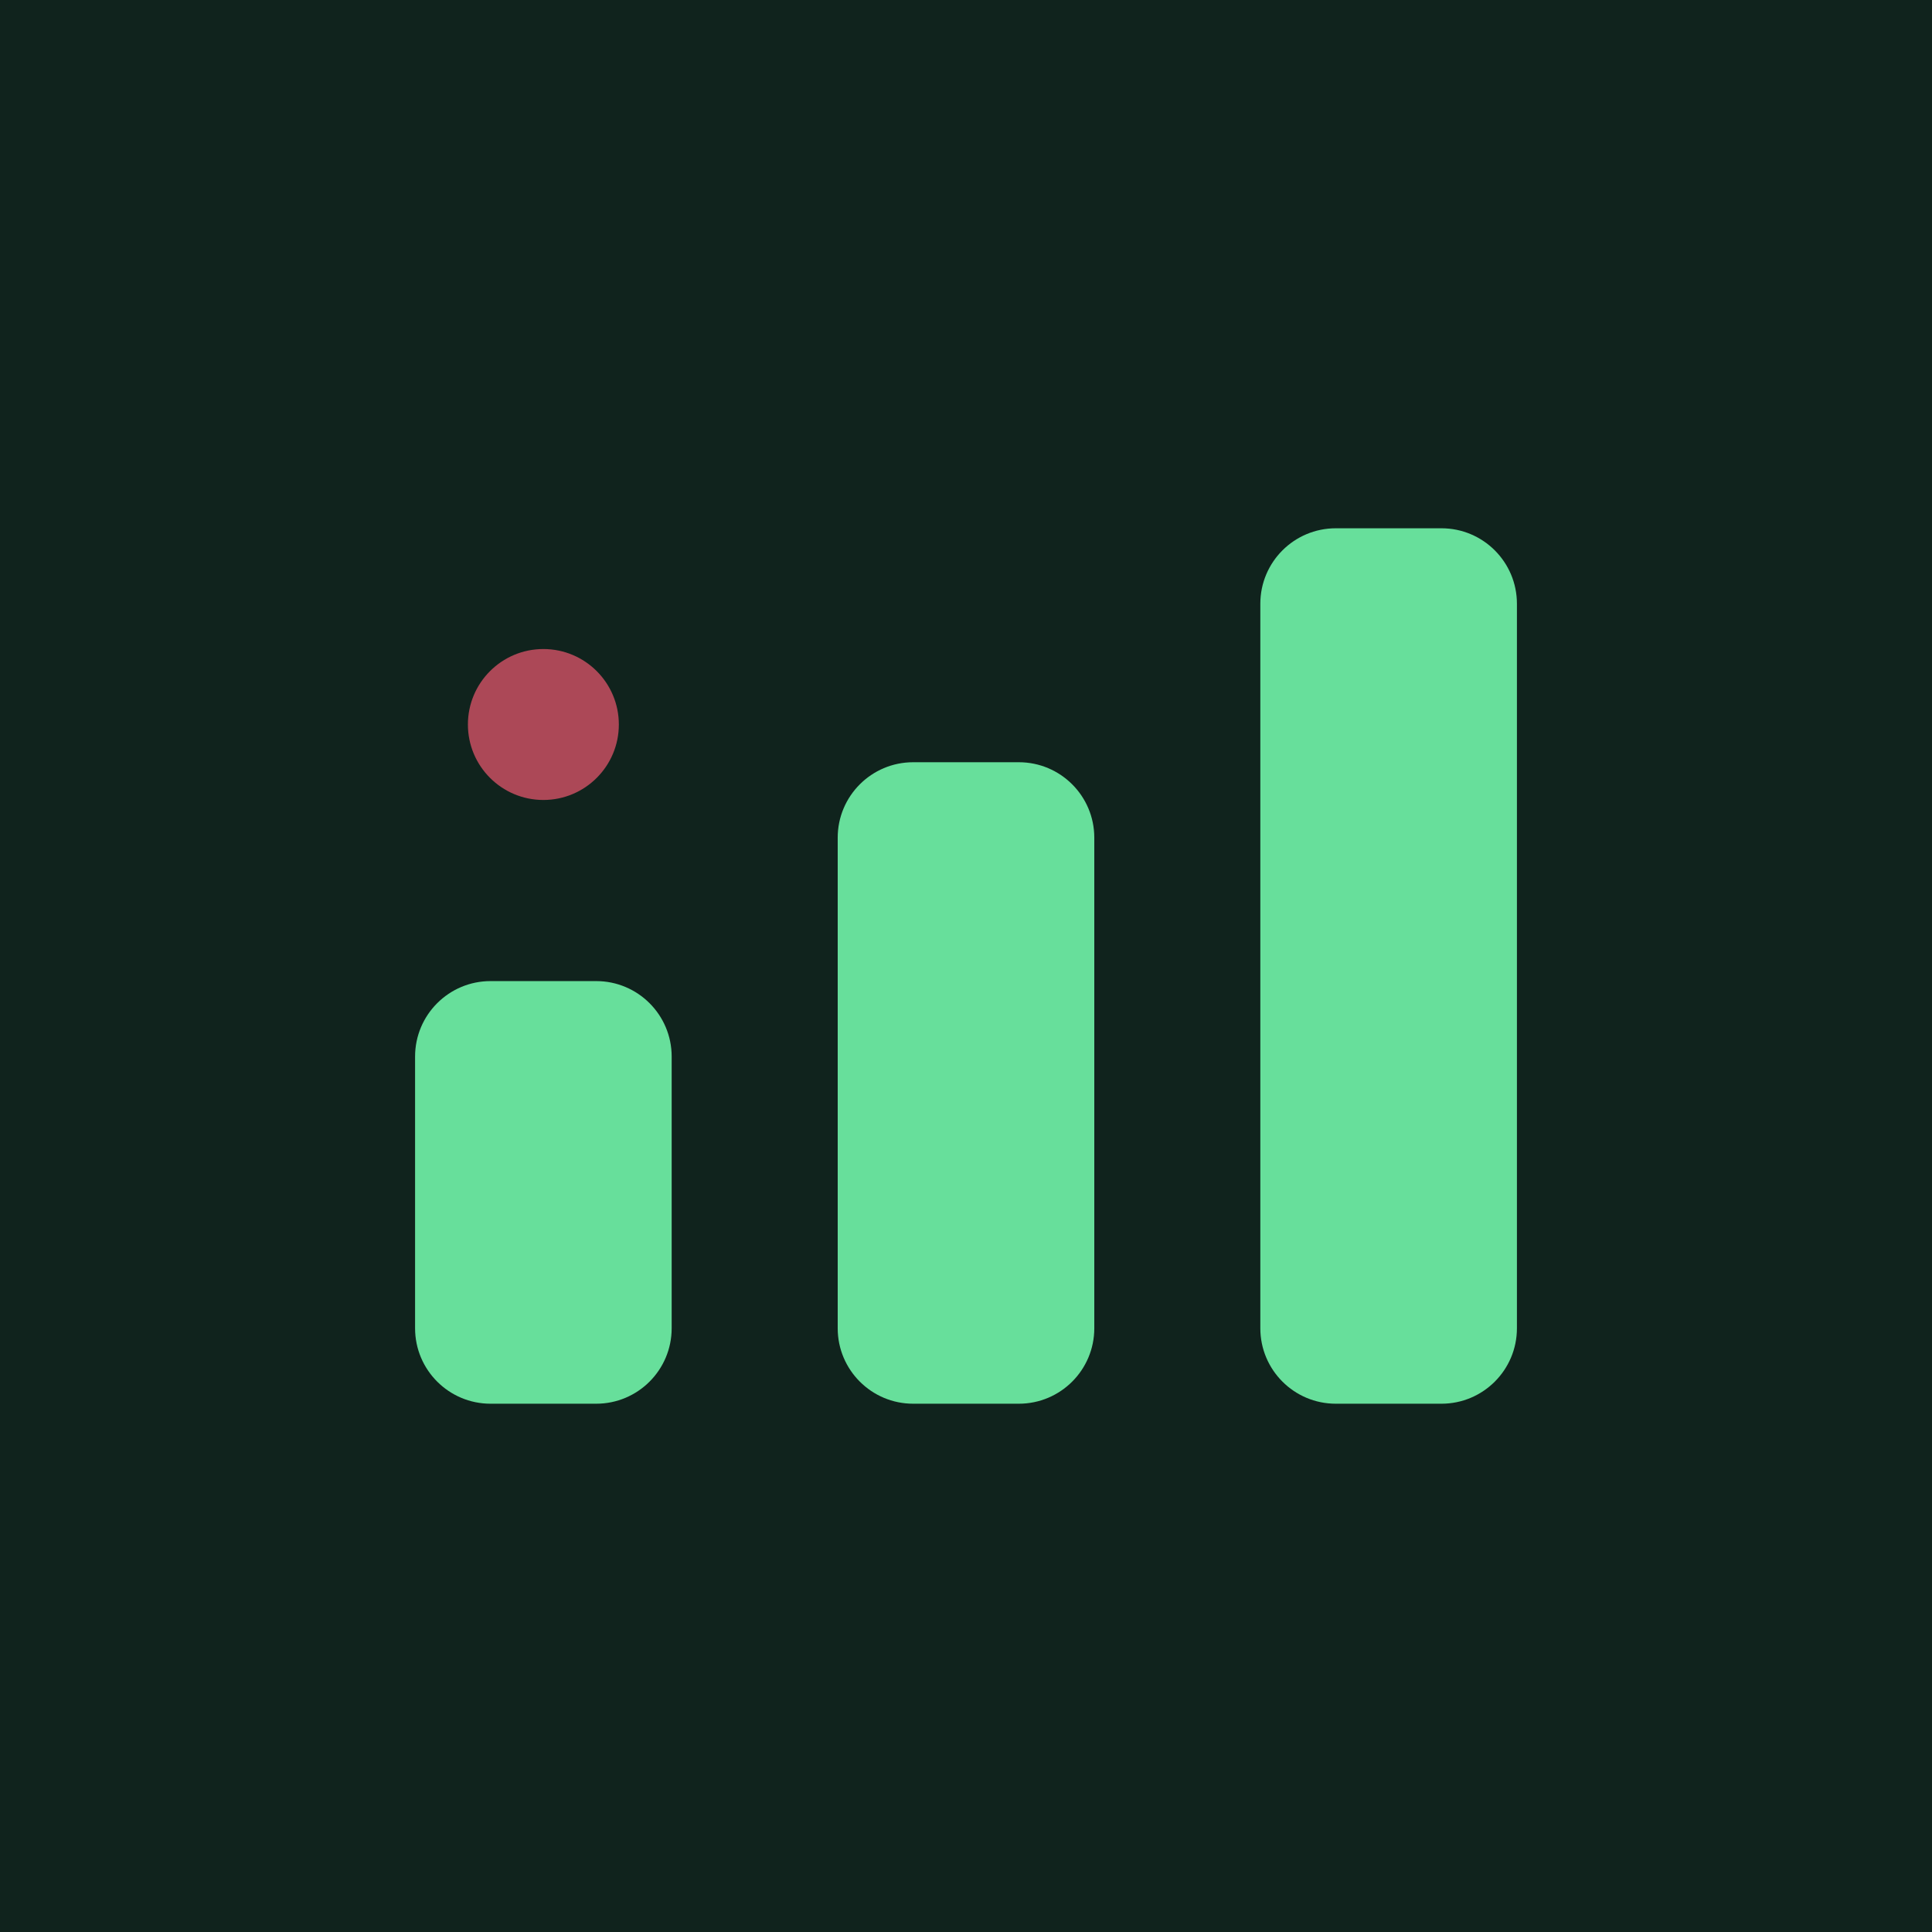
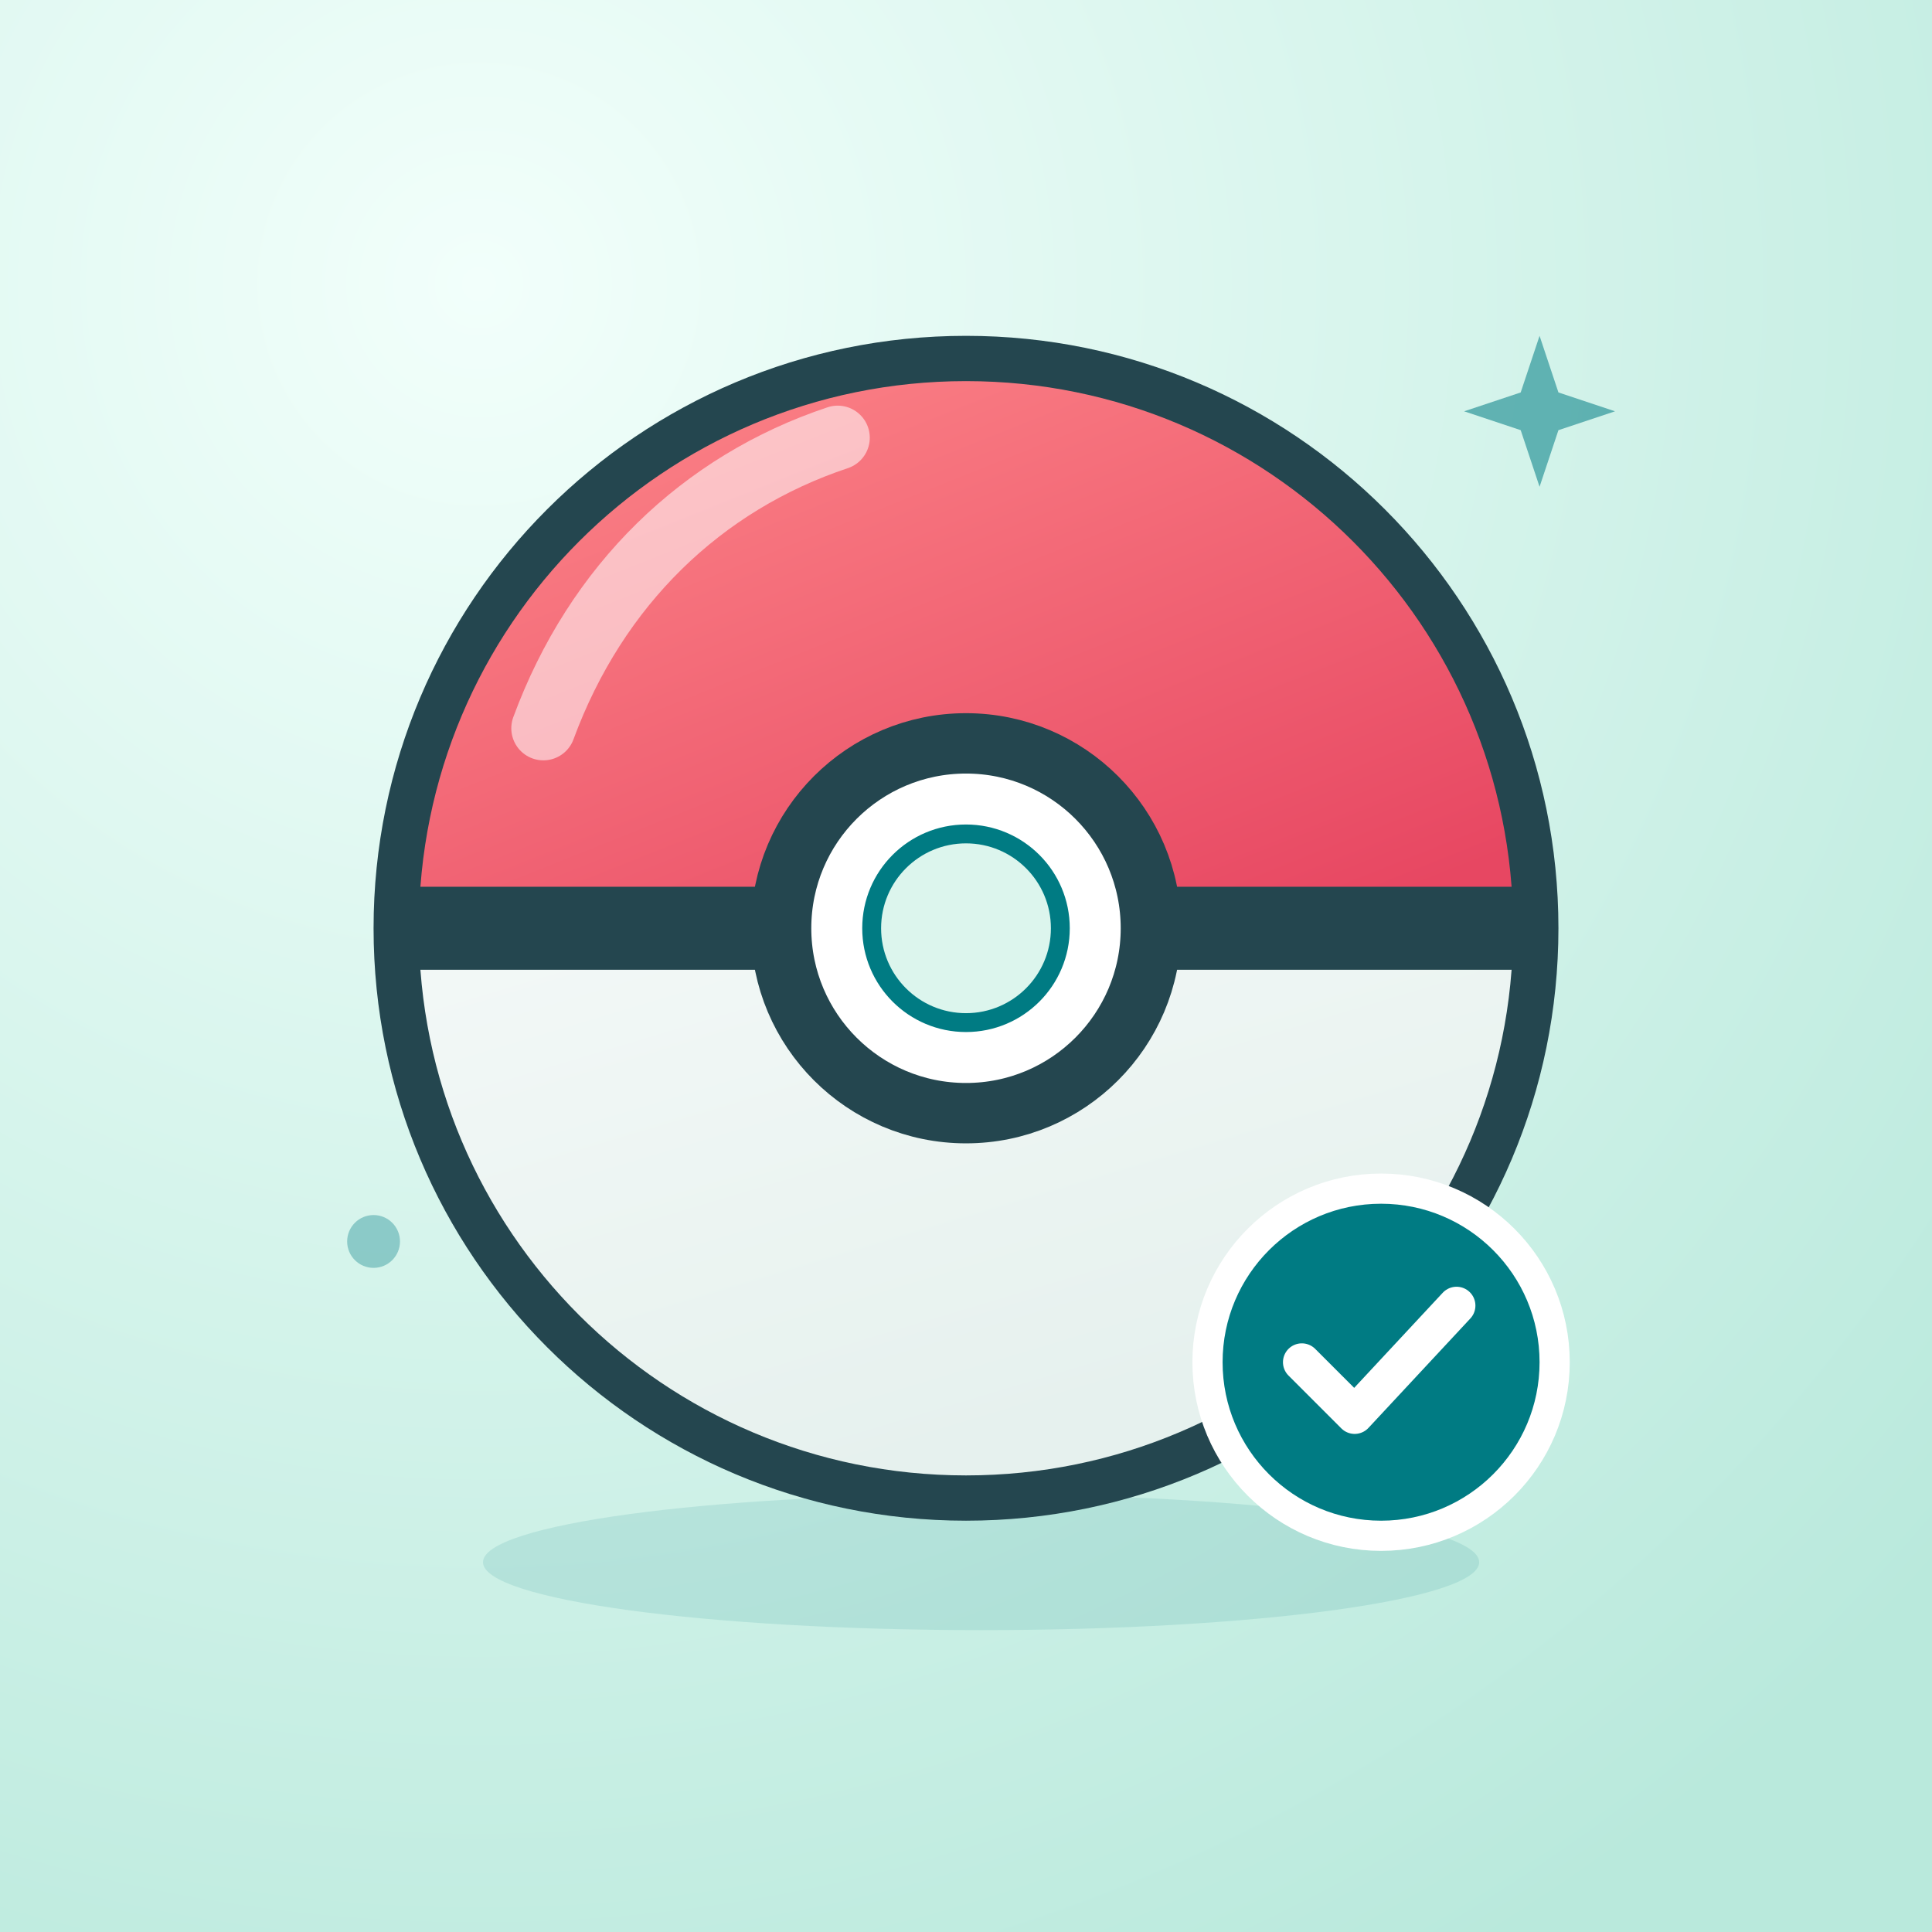
<svg xmlns="http://www.w3.org/2000/svg" width="512" height="512" viewBox="0 0 512 512">
-   <rect width="512" height="512" fill="#10231d" />
-   <rect x="110" y="260" width="68" height="112" rx="20" fill="#67df9b" />
-   <rect x="222" y="202" width="68" height="170" rx="20" fill="#67df9b" />
-   <rect x="334" y="140" width="68" height="232" rx="20" fill="#67df9b" />
-   <circle cx="144" cy="192" r="20" fill="#ac4857" />
+   <defs>
+     <radialGradient id="bg" cx="25%" cy="15%" r="100%">
+       <stop stop-color="#f2fffb" />
+       <stop offset="1" stop-color="#b9e9dc" />
+     </radialGradient>
+     <linearGradient id="red" x2="0.8" y2="1">
+       <stop stop-color="#ff8c8d" />
+       <stop offset="1" stop-color="#e74762" />
+     </linearGradient>
+     <linearGradient id="white" x2="0.3" y2="1">
+       <stop stop-color="#fff" />
+       <stop offset="1" stop-color="#e6f1ee" />
+     </linearGradient>
+     <clipPath id="ball">
+       <circle cx="256" cy="246" r="151" />
+     </clipPath>
+   </defs>
+   <rect width="512" height="512" fill="url(#bg)" />
+   <ellipse cx="260" cy="414" rx="132" ry="18" fill="#007b83" opacity=".12" />
+   <g clip-path="url(#ball)">
+     <rect x="100" y="90" width="312" height="312" fill="url(#white)" />
+     <path d="M100 90h312v156H100z" fill="url(#red)" />
+     <path d="M100 246h312" stroke="#24464f" stroke-width="22" />
+     <path d="M144 193c14-38 42-65 78-77" fill="none" stroke="#fff" stroke-width="17" stroke-linecap="round" opacity=".55" />
+   </g>
+   <circle cx="256" cy="246" r="151" fill="none" stroke="#24464f" stroke-width="12" />
+   <circle cx="256" cy="246" r="49" fill="#fff" stroke="#24464f" stroke-width="16" />
+   <circle cx="256" cy="246" r="25" fill="#dcf5ed" stroke="#007b83" stroke-width="5" />
+   <circle cx="366" cy="361" r="46" fill="#007b83" stroke="#fff" stroke-width="8" />
+   <path d="m345 361 14 14 27-29" fill="none" stroke="#fff" stroke-width="10" stroke-linecap="round" stroke-linejoin="round" />
+   <path d="m408 89 5 15 15 5-15 5-5 15-5-15-15-5 15-5z" fill="#007b83" opacity=".55" />
+   <circle cx="99" cy="329" r="7" fill="#007b83" opacity=".35" />
</svg>
